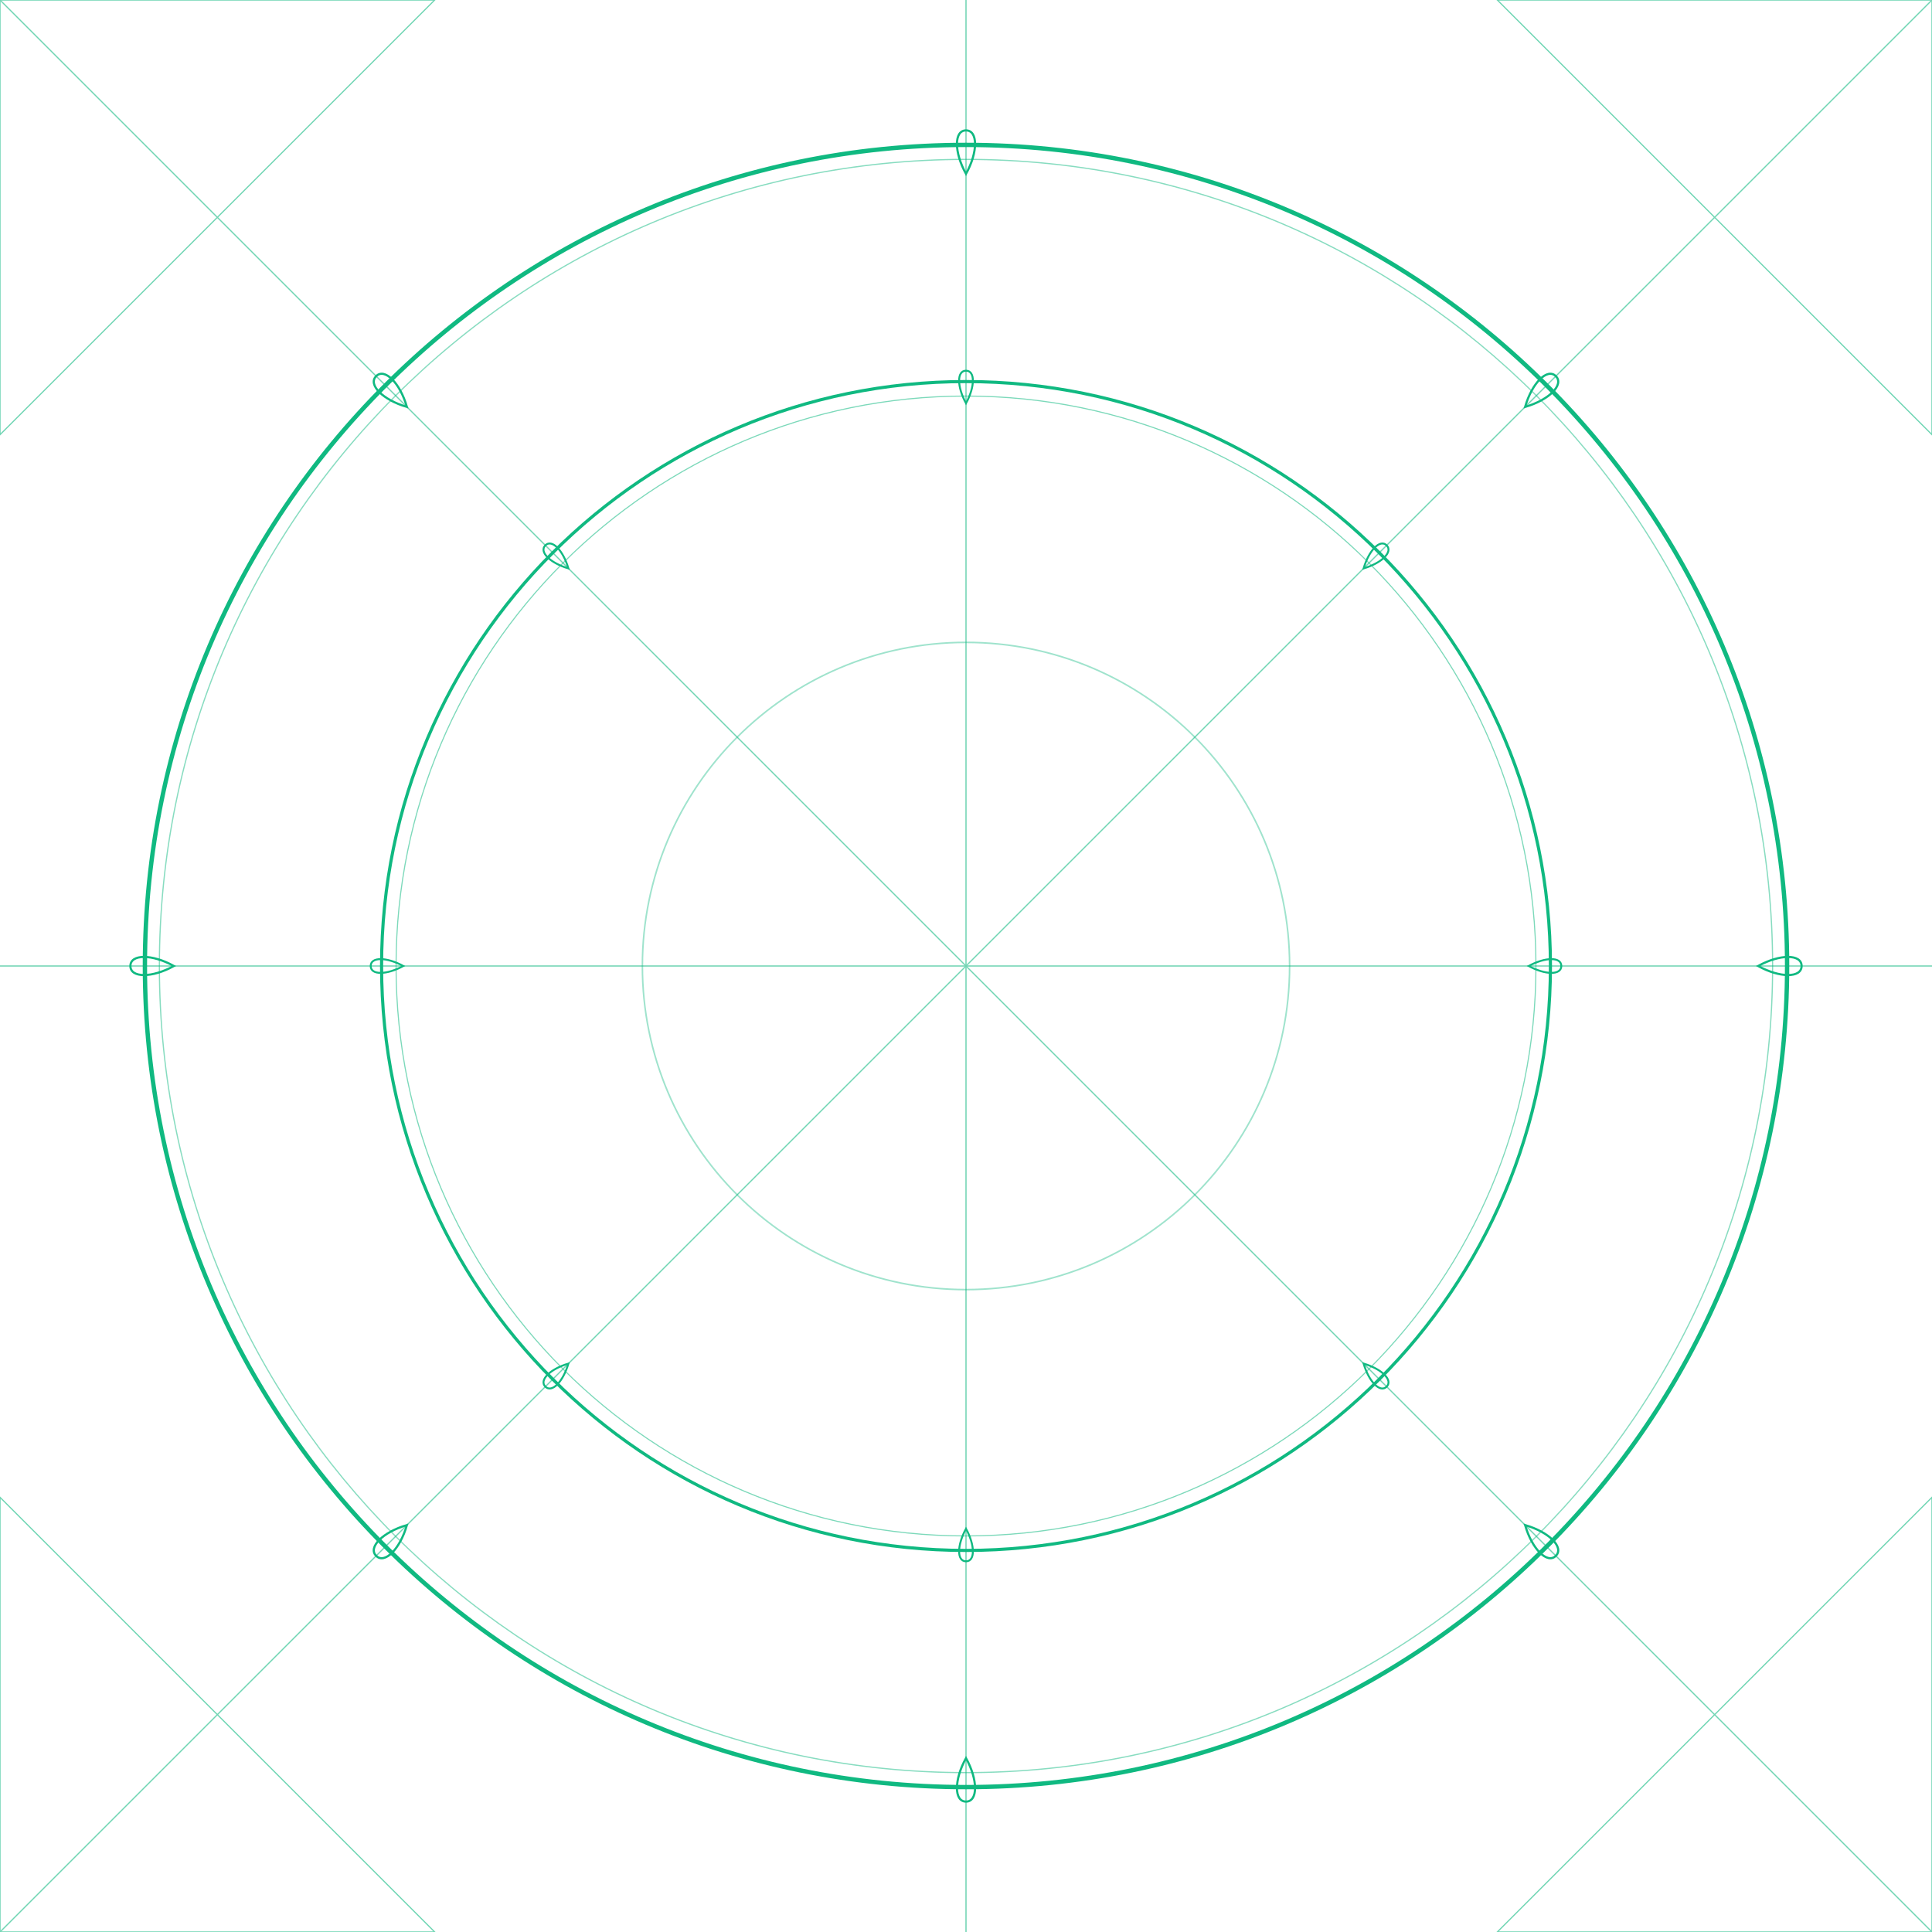
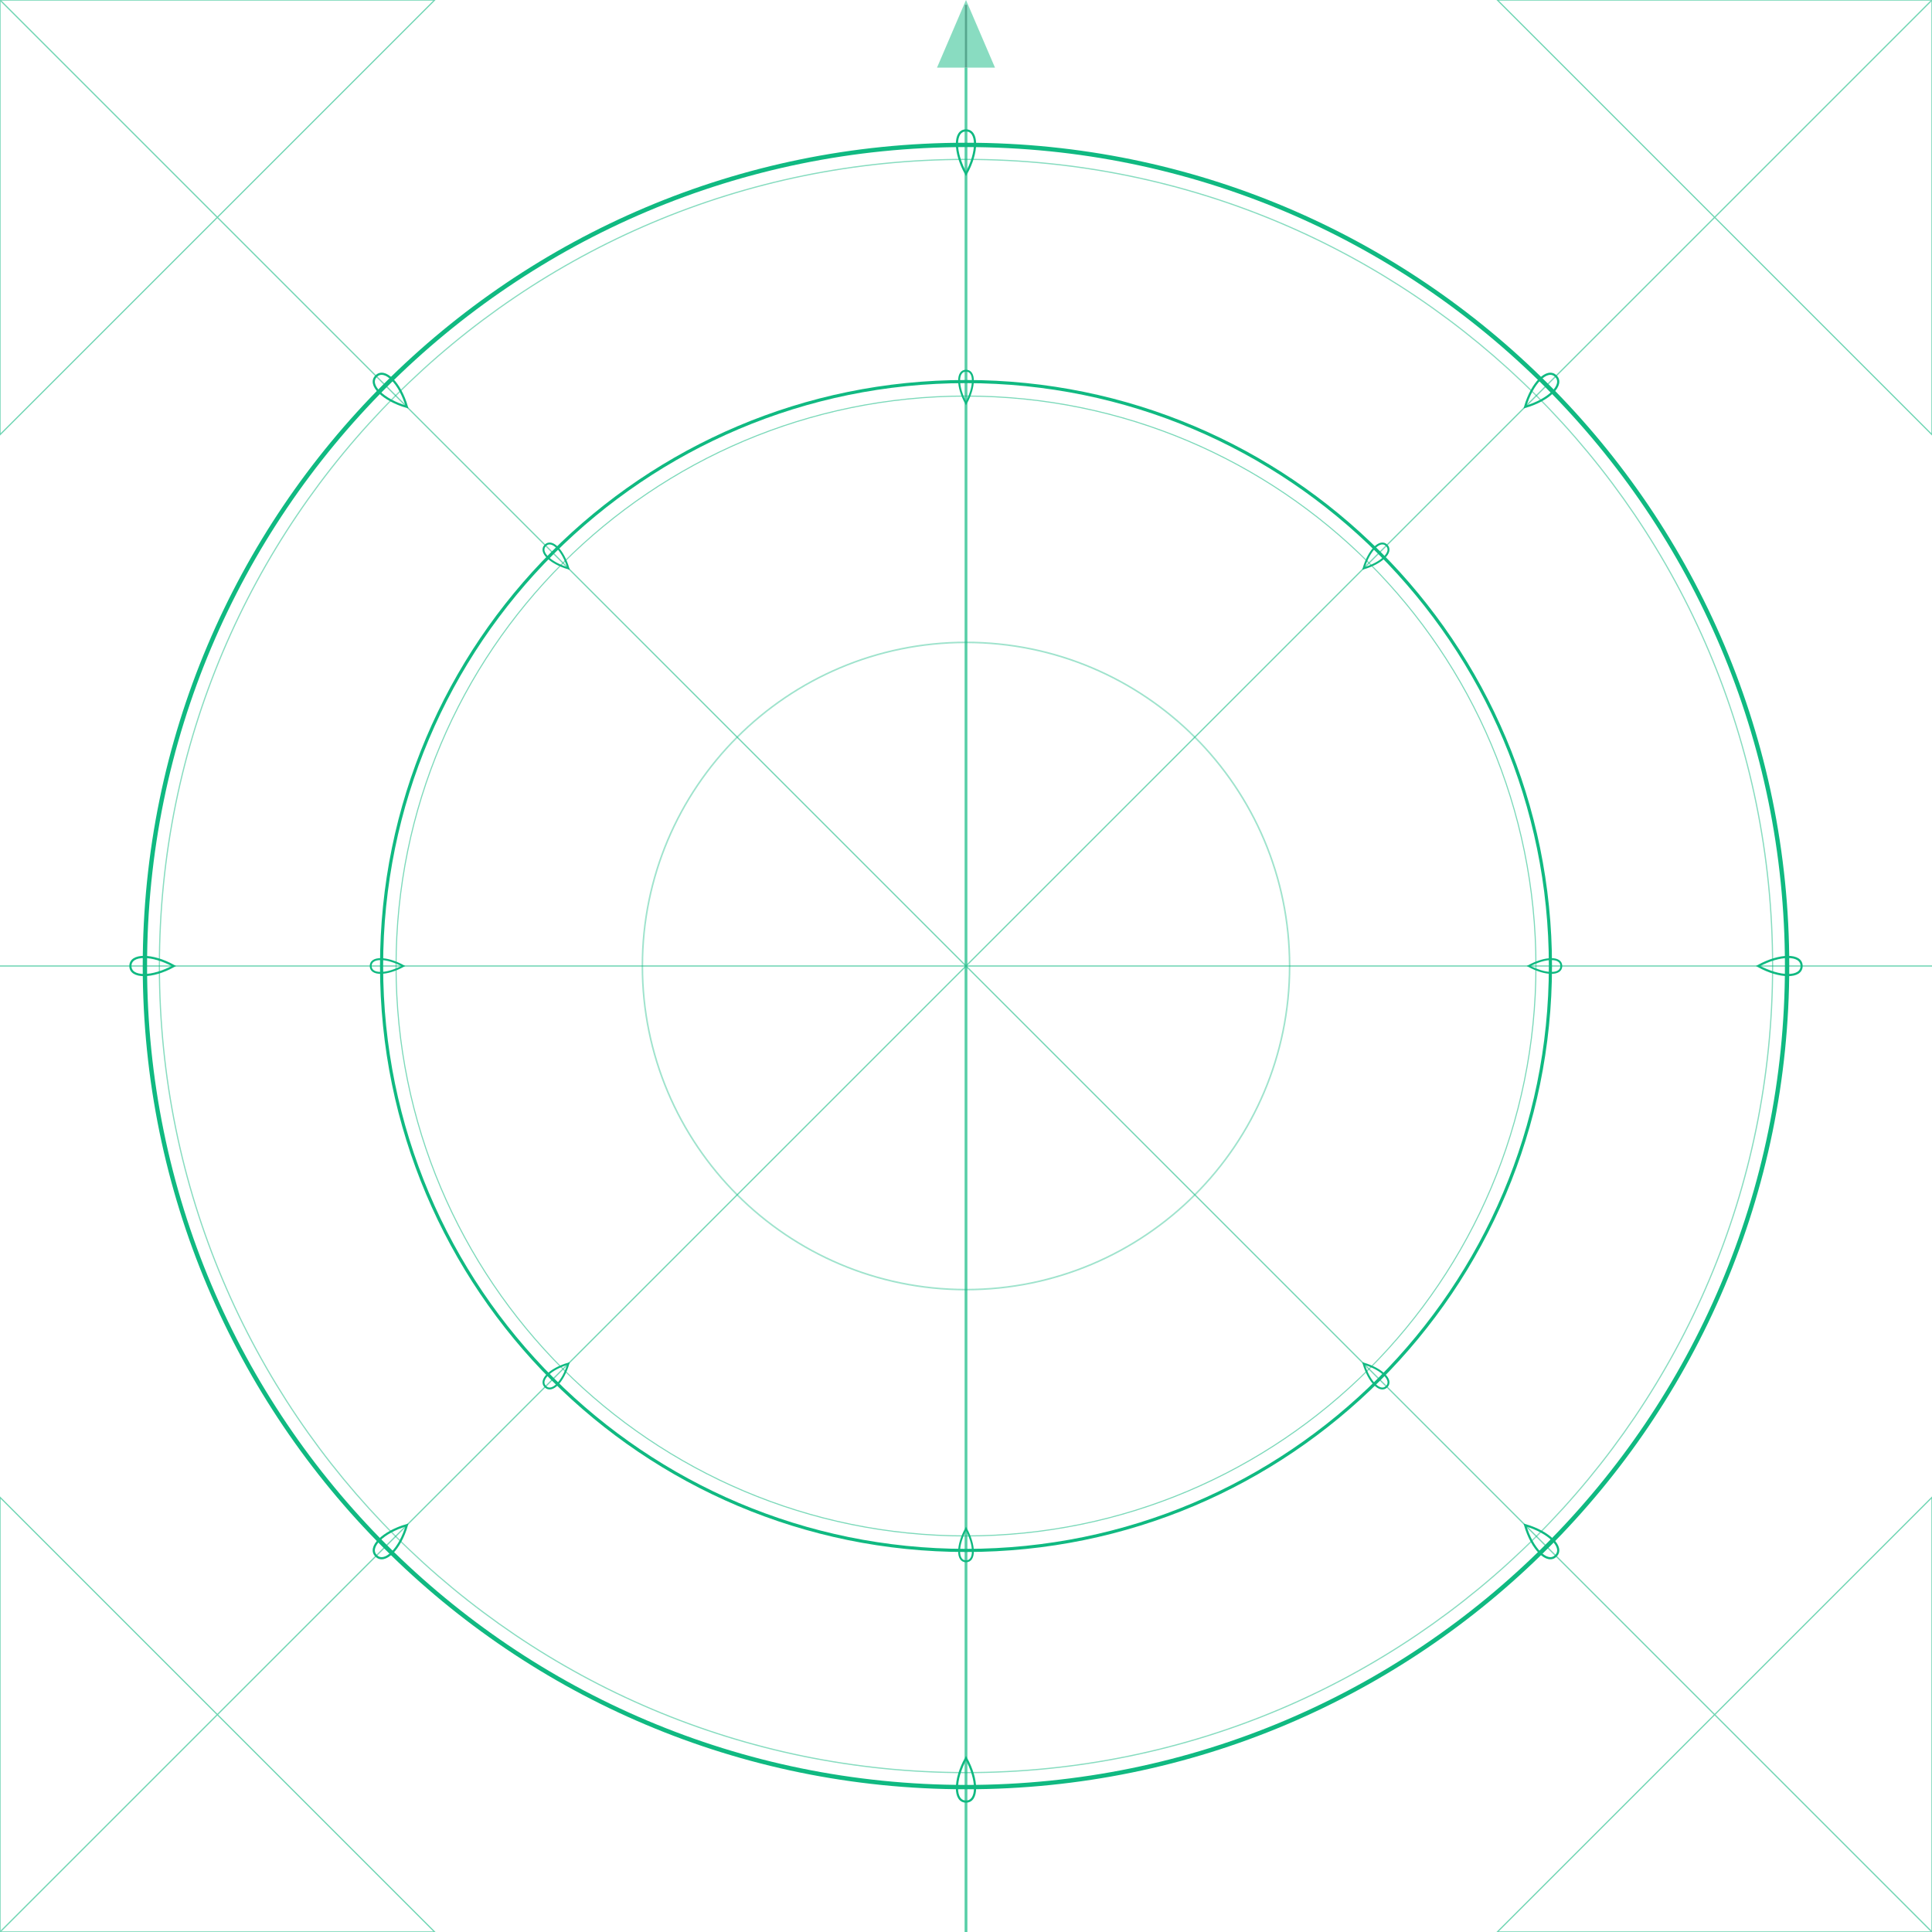
<svg xmlns="http://www.w3.org/2000/svg" viewBox="0 0 800 800" fill="none" aria-hidden="true">
  <defs>
    <path id="pl" d="M 0,-6 C 5,-6 5,3 0,12 C -5,3 -5,-6 0,-6 Z" stroke="#10b981" stroke-width="0.9" fill="none" />
    <path id="ps" d="M 0,-4.5 C 3.8,-4.5 3.8,2 0,9 C -3.8,2 -3.8,-4.5 0,-4.5 Z" stroke="#10b981" stroke-width="0.8" fill="none" />
  </defs>
  <g stroke="#10b981" stroke-width="0.5" opacity="0.6" fill="none">
-     <line x1="400" y1="0" x2="400" y2="800" />
    <line x1="0" y1="400" x2="800" y2="400" />
    <line x1="0" y1="0" x2="800" y2="800" />
    <line x1="800" y1="0" x2="0" y2="800" />
    <polygon points="0,0   180,0  0,180" />
    <polygon points="800,0   620,0  800,180" />
    <polygon points="800,800 620,800 800,620" />
    <polygon points="0,800   180,800 0,620" />
+   </g>
+   <g stroke="#10b981" stroke-width="1.15" opacity="0.7" fill="none" stroke-linejoin="miter">
+     <line x1="400" y1="28" x2="400" y2="800" />
+     <path d="M 400,0 L 412,28 L 388,28 Z" fill="#10b981" stroke="none" opacity="0.7" />
+     <line x1="400" y1="2" x2="400" y2="28" stroke="#047857" stroke-width="0.9" opacity="0.9" />
  </g>
  <circle cx="400" cy="400" r="340" stroke="#10b981" stroke-width="1.8" fill="none" />
  <circle cx="400" cy="400" r="334" stroke="#10b981" stroke-width="0.5" fill="none" opacity="0.5" />
  <circle cx="400" cy="400" r="242" stroke="#10b981" stroke-width="1.3" fill="none" />
  <circle cx="400" cy="400" r="236" stroke="#10b981" stroke-width="0.45" fill="none" opacity="0.55" />
  <circle cx="400" cy="400" r="134" stroke="#10b981" stroke-width="0.65" fill="none" opacity="0.4" />
  <use href="#pl" transform="translate(400  60) rotate(  0)" />
  <use href="#pl" transform="translate(640 160) rotate( 45)" />
  <use href="#pl" transform="translate(740 400) rotate( 90)" />
  <use href="#pl" transform="translate(640 640) rotate(135)" />
  <use href="#pl" transform="translate(400 740) rotate(180)" />
  <use href="#pl" transform="translate(160 640) rotate(225)" />
  <use href="#pl" transform="translate( 60 400) rotate(270)" />
  <use href="#pl" transform="translate(160 160) rotate(315)" />
  <use href="#ps" transform="translate(400 158) rotate(  0)" />
  <use href="#ps" transform="translate(571 229) rotate( 45)" />
  <use href="#ps" transform="translate(642 400) rotate( 90)" />
  <use href="#ps" transform="translate(571 571) rotate(135)" />
  <use href="#ps" transform="translate(400 642) rotate(180)" />
  <use href="#ps" transform="translate(229 571) rotate(225)" />
  <use href="#ps" transform="translate(158 400) rotate(270)" />
  <use href="#ps" transform="translate(229 229) rotate(315)" />
</svg>
